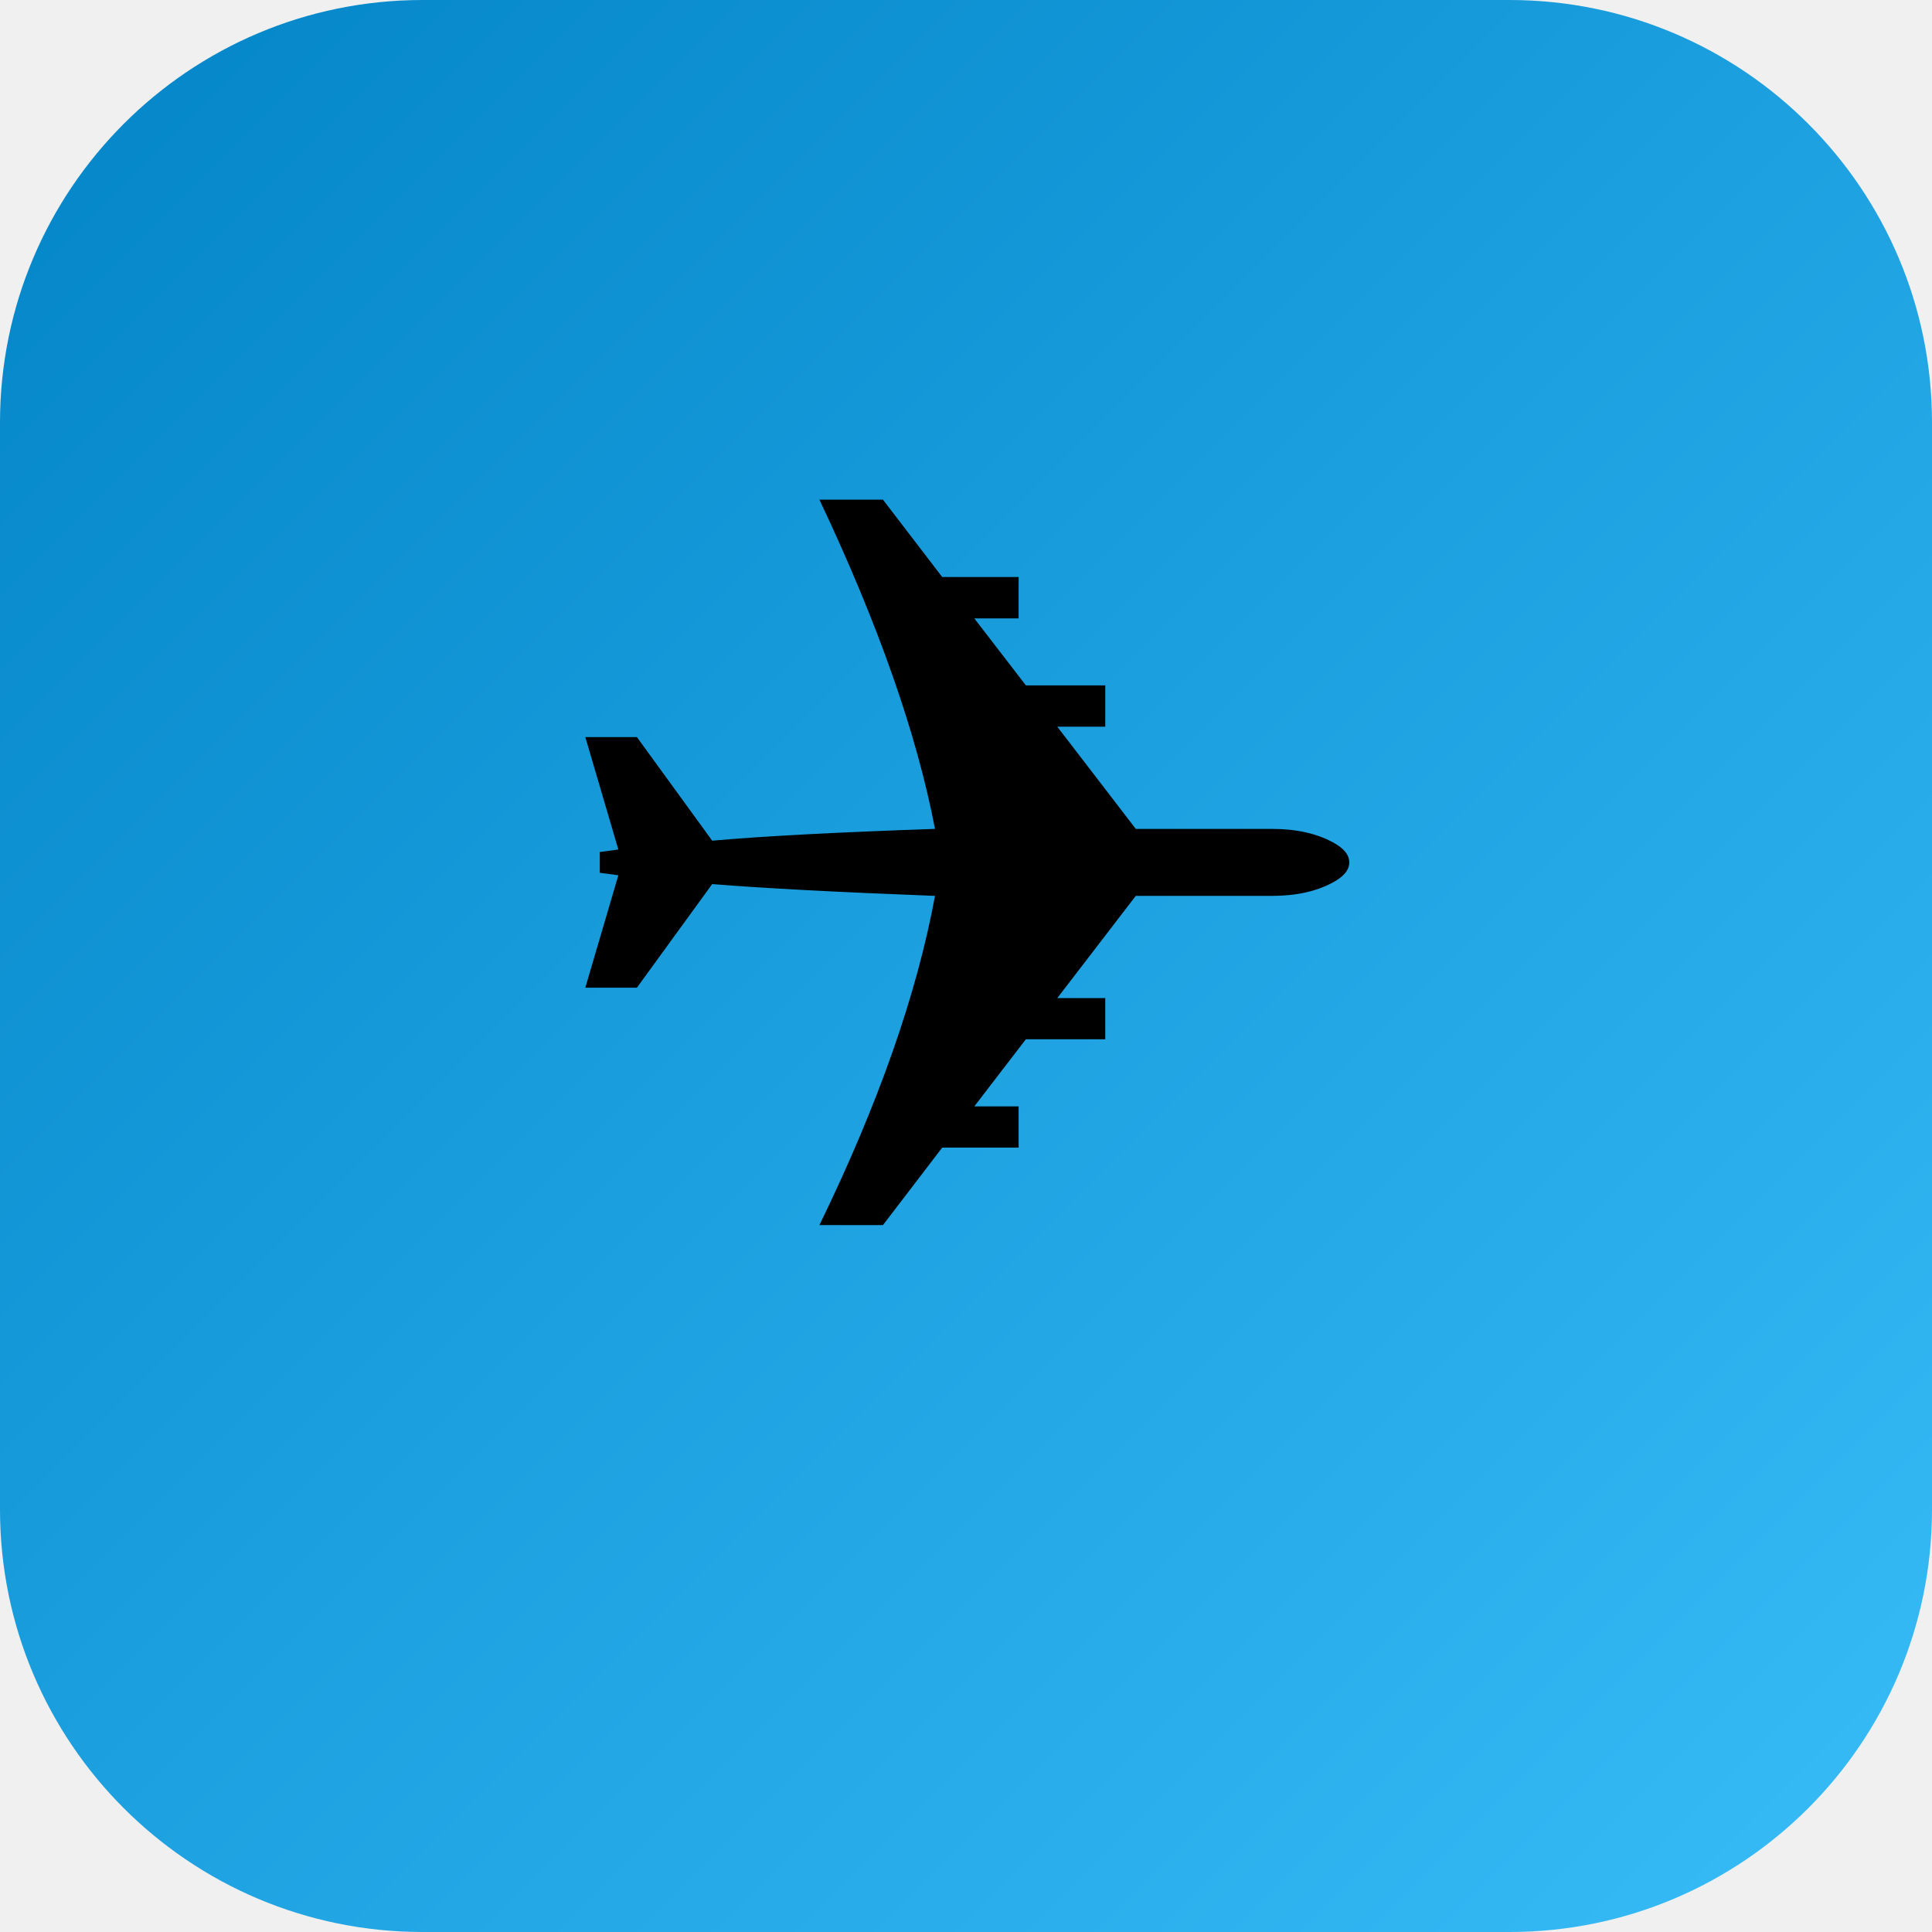
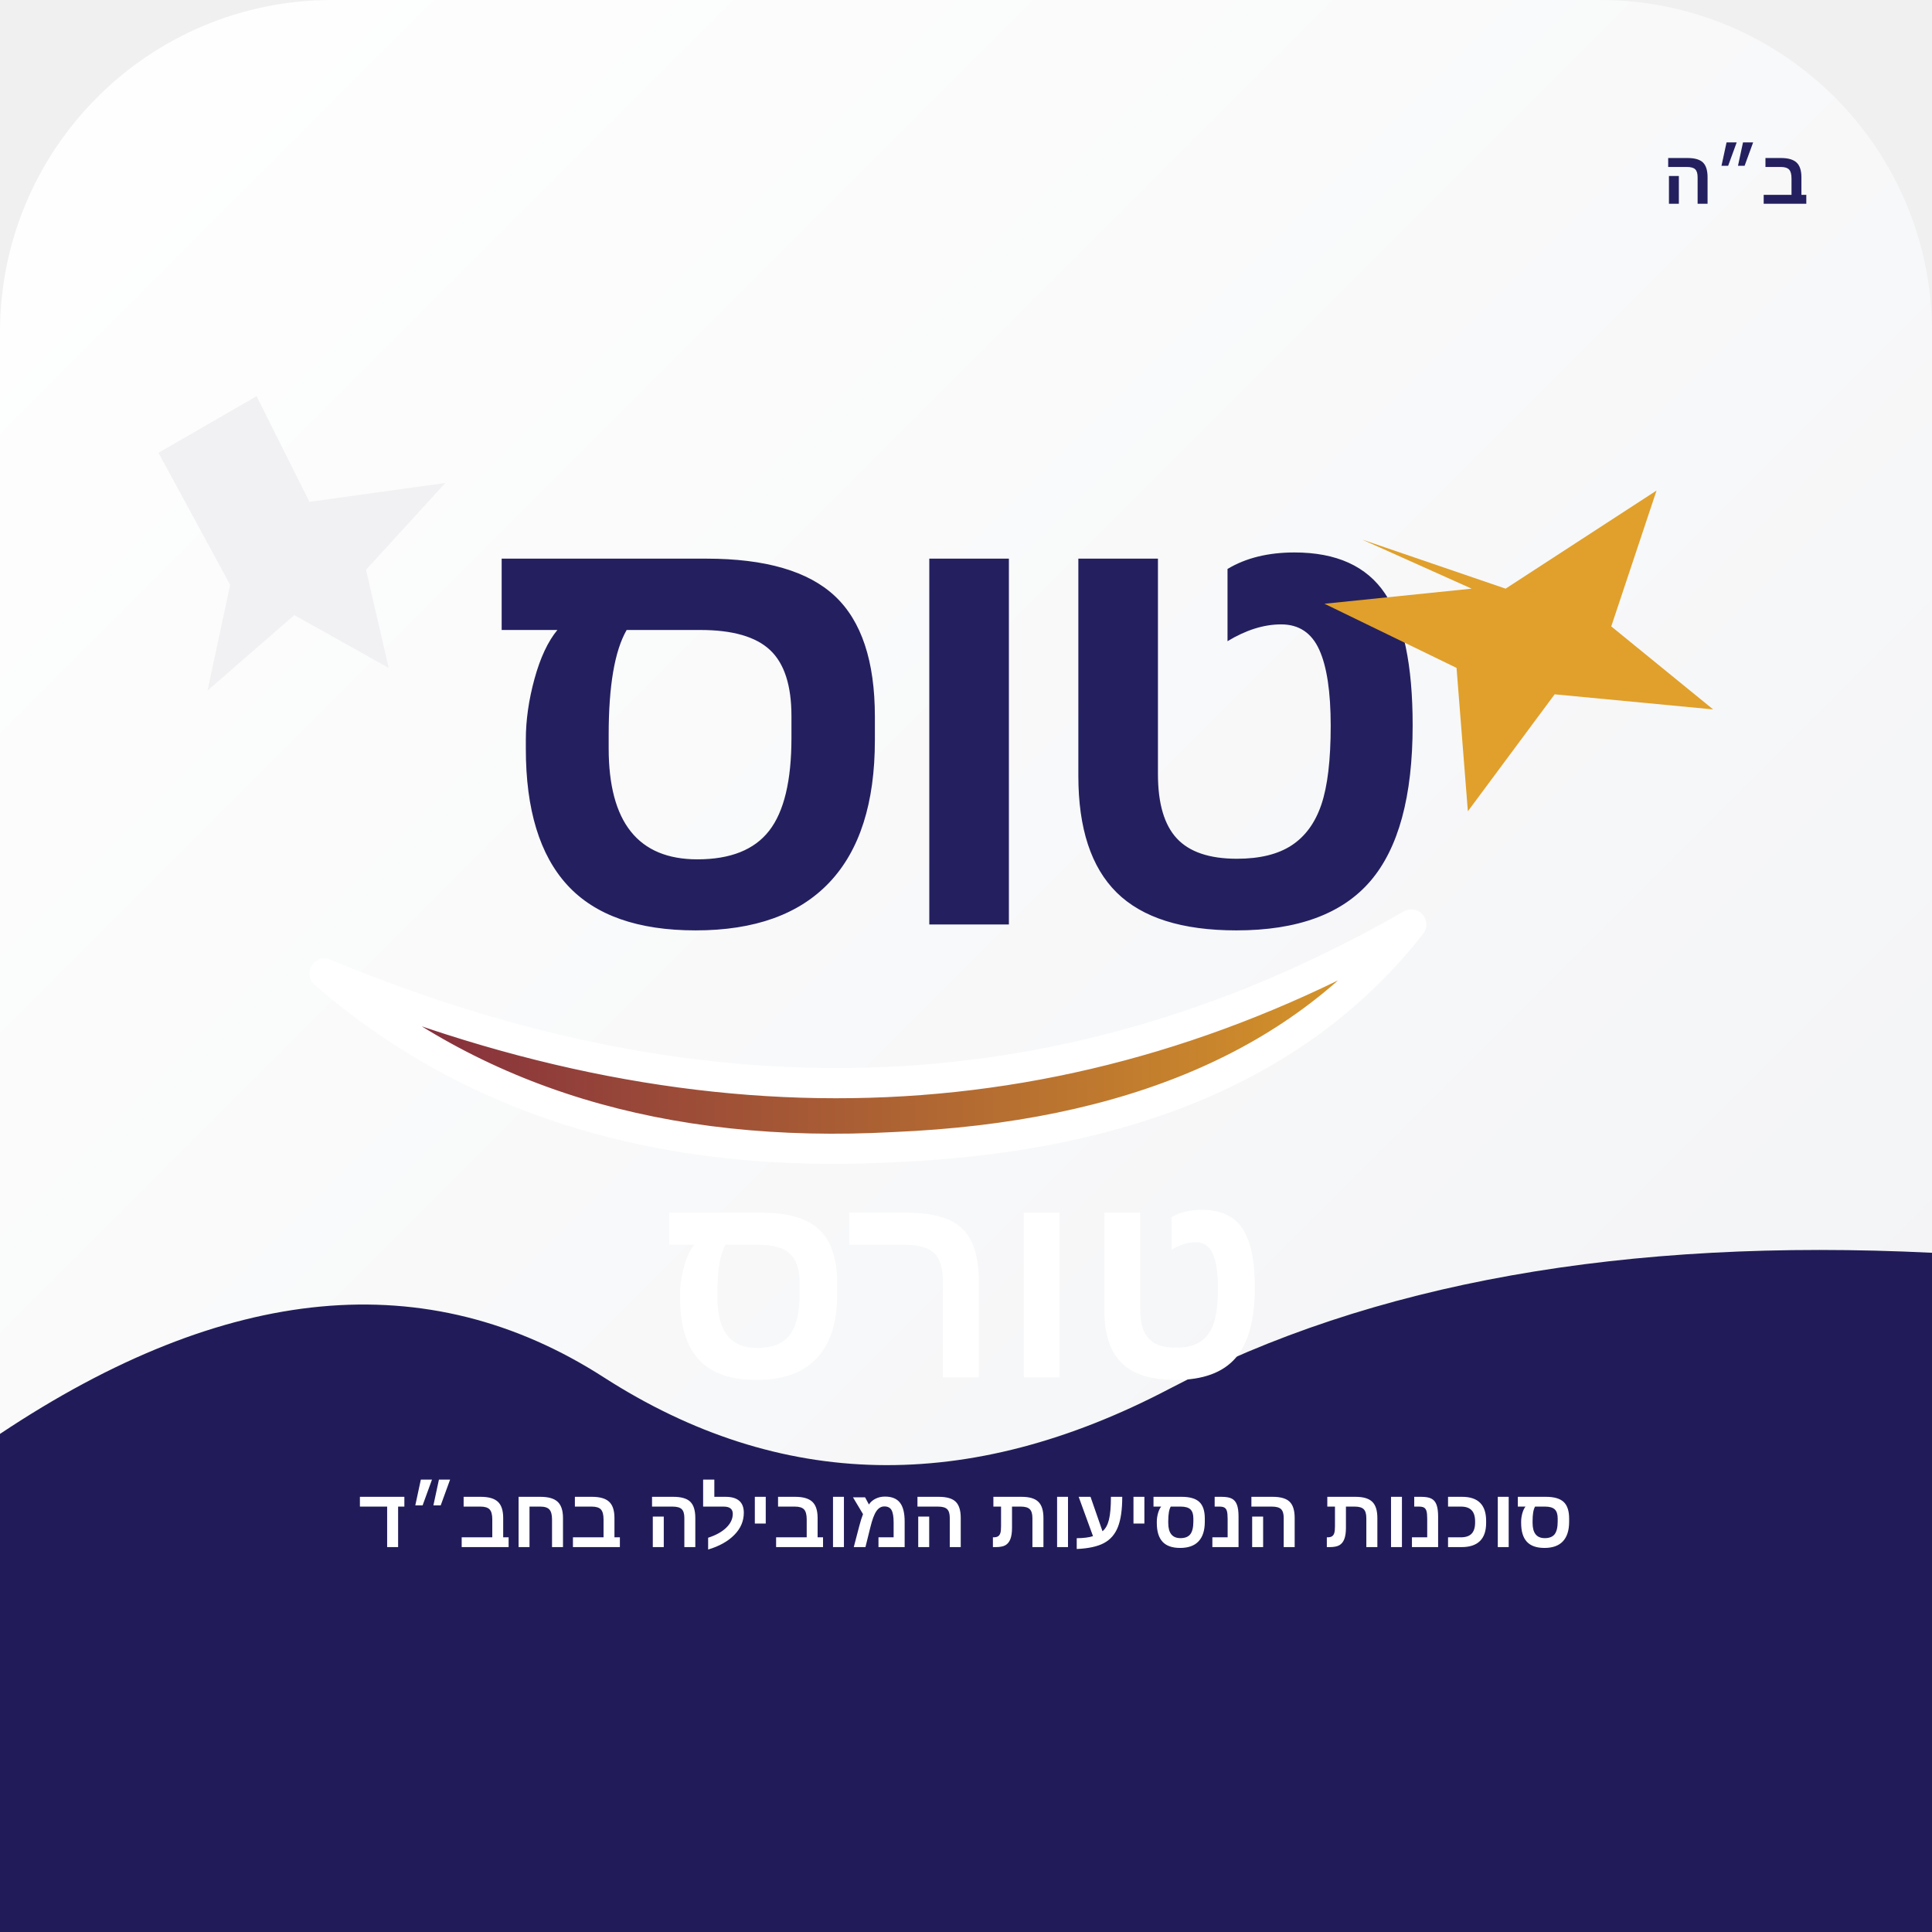
- <svg xmlns="http://www.w3.org/2000/svg" viewBox="0 0 192 192">
+ <svg xmlns="http://www.w3.org/2000/svg" width="512" height="512" viewBox="0 0 512 512">
  <defs>
-     <linearGradient id="g" x1="0" y1="0" x2="1" y2="1">
-       <stop stop-color="#0284c7" />
-       <stop offset="1" stop-color="#38bdf8" />
+     <linearGradient id="bg" x1="0" y1="0" x2="1" y2="1">
+       <stop stop-color="#fff" />
+       <stop offset="1" stop-color="#f1f2f4" />
+     </linearGradient>
+     <linearGradient id="swoosh" x1="0" y1="0" x2="1" y2="0">
+       <stop stop-color="#7e263f" />
+       <stop offset="1" stop-color="#d99a28" />
    </linearGradient>
  </defs>
-   <rect width="192" height="192" rx="42" fill="url(#g)" />
-   <text x="96" y="124" font-size="105" text-anchor="middle">✈️</text>
+   <rect width="512" height="512" rx="88" fill="url(#bg)" />
+   <path d="M0 380 Q90 320 160 365 T310 368 T512 332 V512 H0Z" fill="#211c59" />
+   <path d="M42 120 L68 105 82 133 118 128 97 151 103 177 78 163 55 183 61 155Z" fill="#ececef" opacity=".7" />
+   <text x="256" y="245" font-family="Arial,sans-serif" font-size="160" font-weight="900" text-anchor="middle" fill="#24205f" letter-spacing="-8">טוס</text>
+   <path d="M86 258 Q240 322 374 245 Q331 300 237 304 Q145 309 86 258Z" fill="url(#swoosh)" stroke="#fff" stroke-width="8" stroke-linejoin="round" />
+   <path d="M361 143 l38 13 40 -26 -12 36 27 22 -42 -4 -23 31 -3 -38 -35 -17 39 -4Z" fill="#e0a02b" />
+   <text x="256" y="365" font-family="Arial,sans-serif" font-size="72" font-weight="900" text-anchor="middle" fill="#fff">טורס</text>
+   <text x="256" y="410" font-family="Arial,sans-serif" font-size="22" font-weight="700" text-anchor="middle" fill="#fff">סוכנות הנסיעות המובילה בחב״ד</text>
+   <text x="460" y="54" font-family="Arial,sans-serif" font-size="20" font-weight="700" text-anchor="middle" fill="#24205f">ב״ה</text>
</svg>
